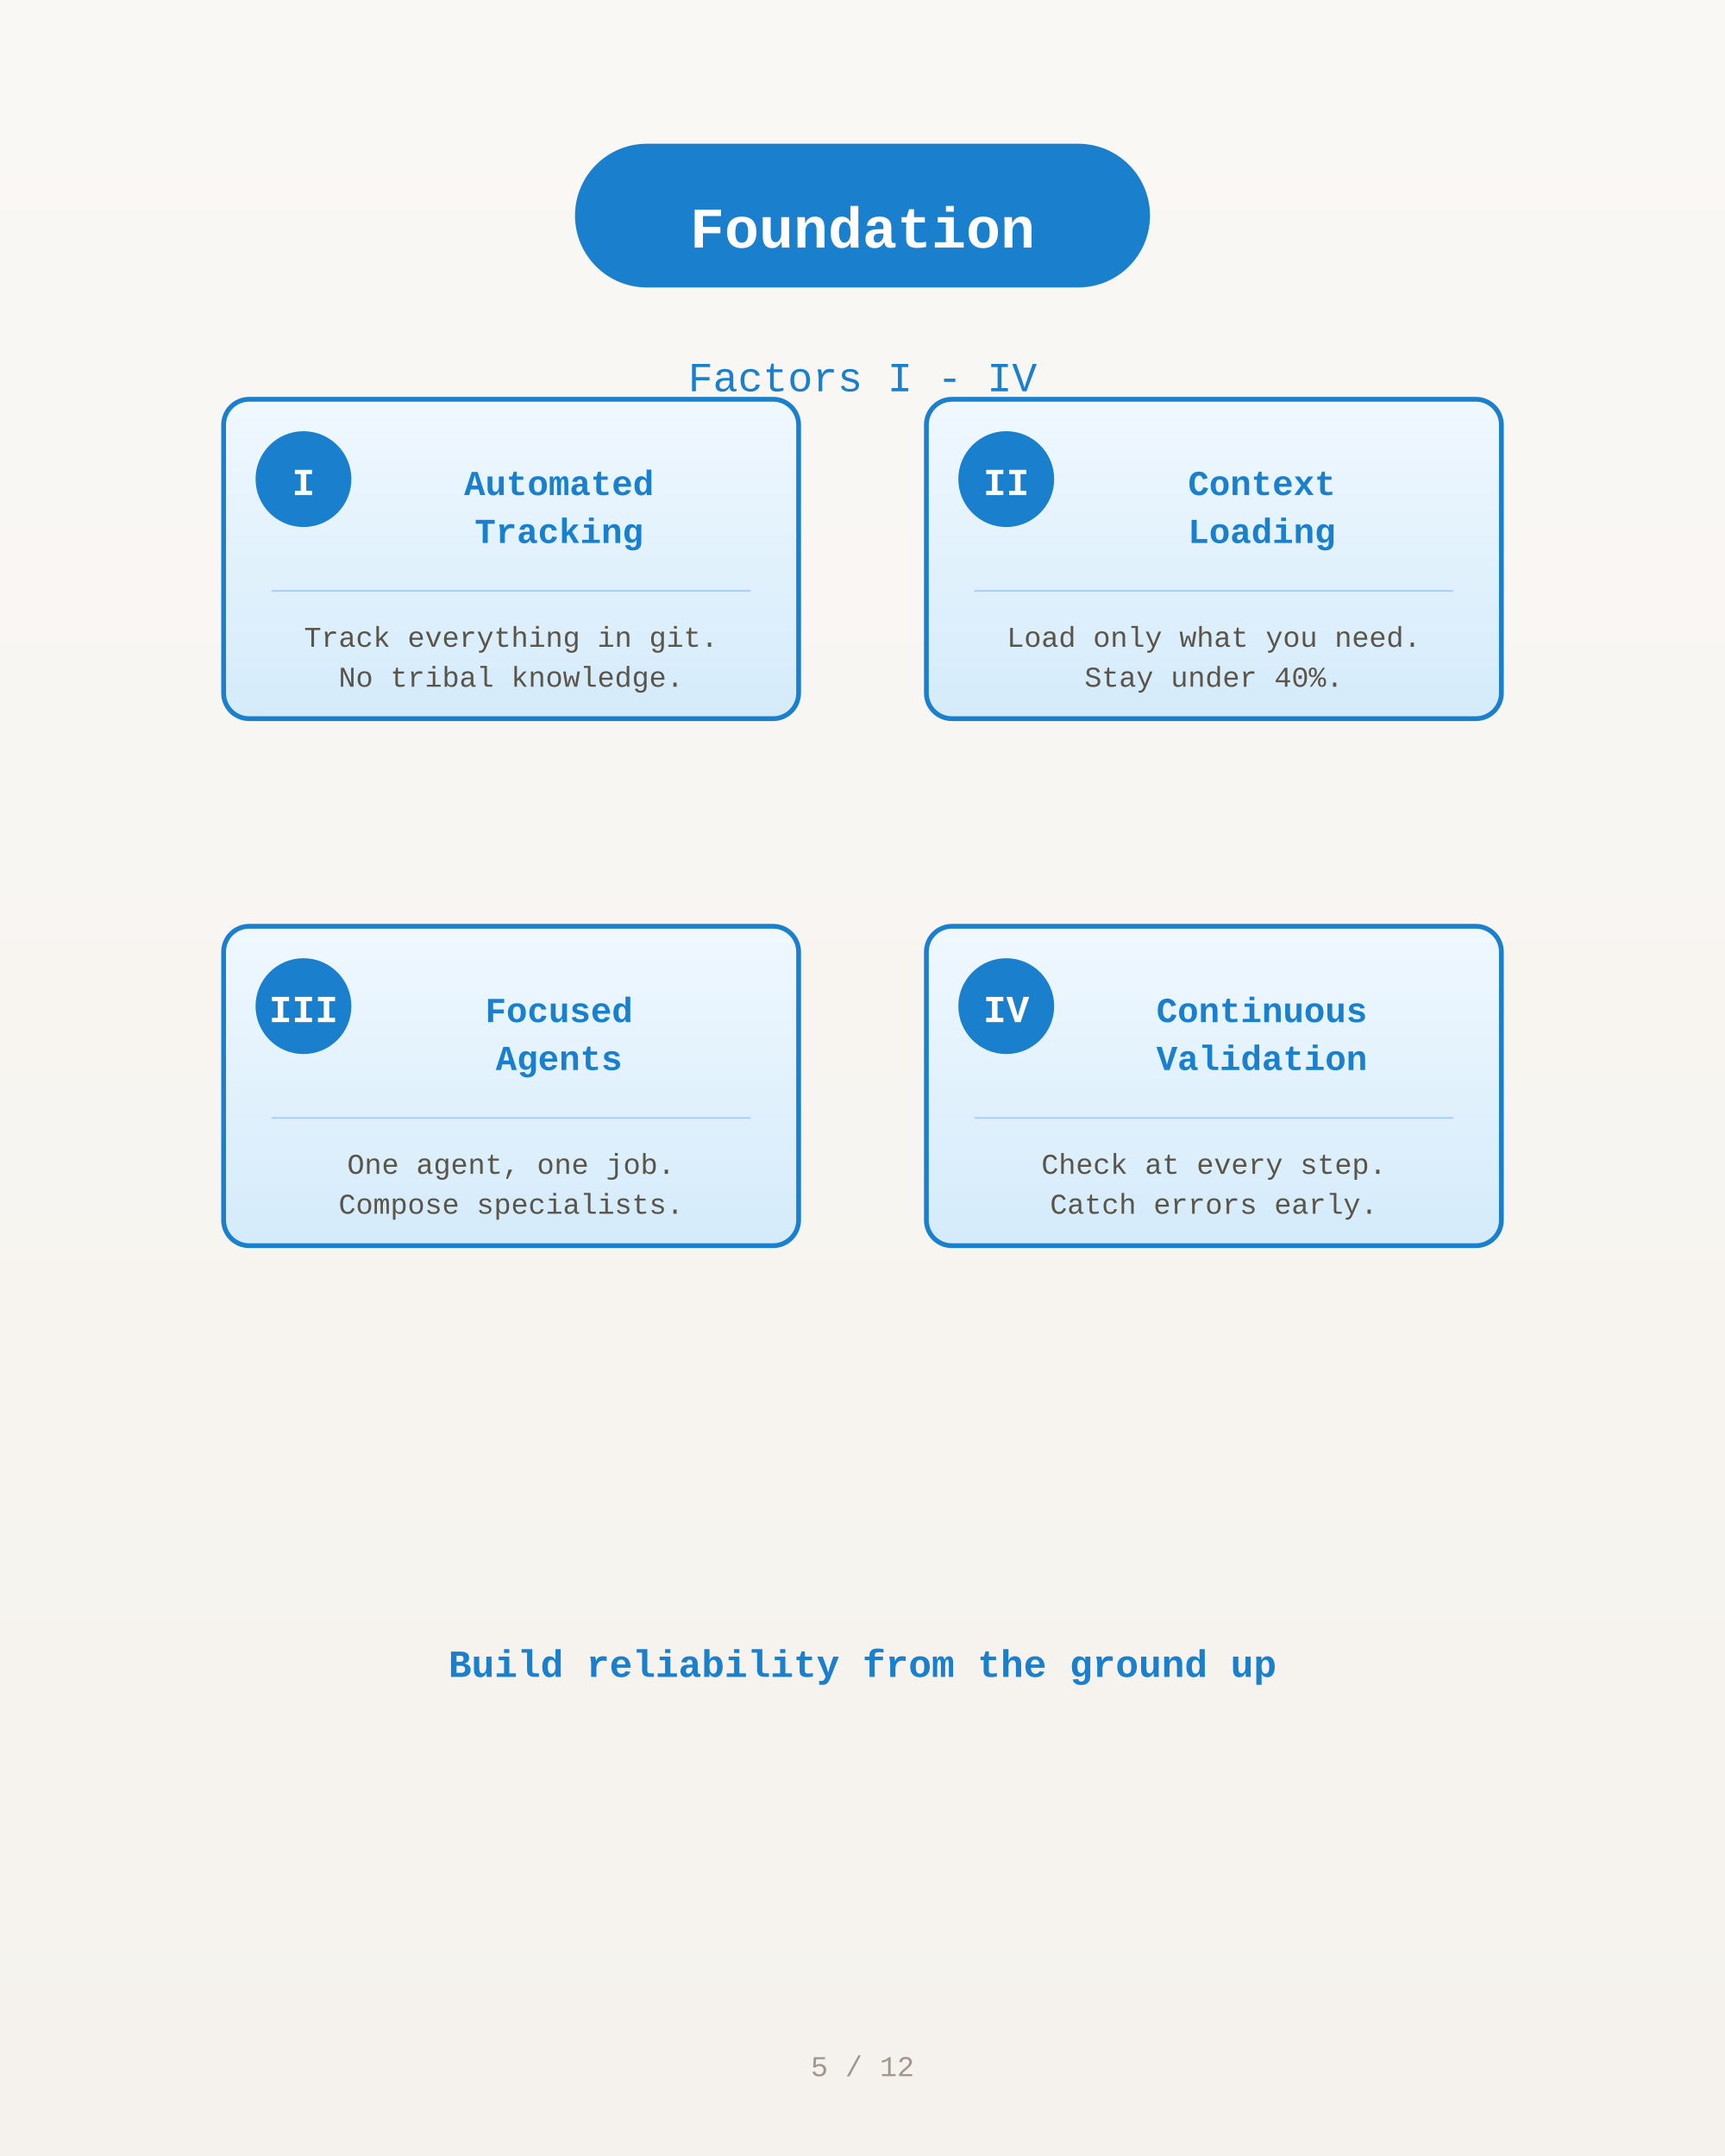
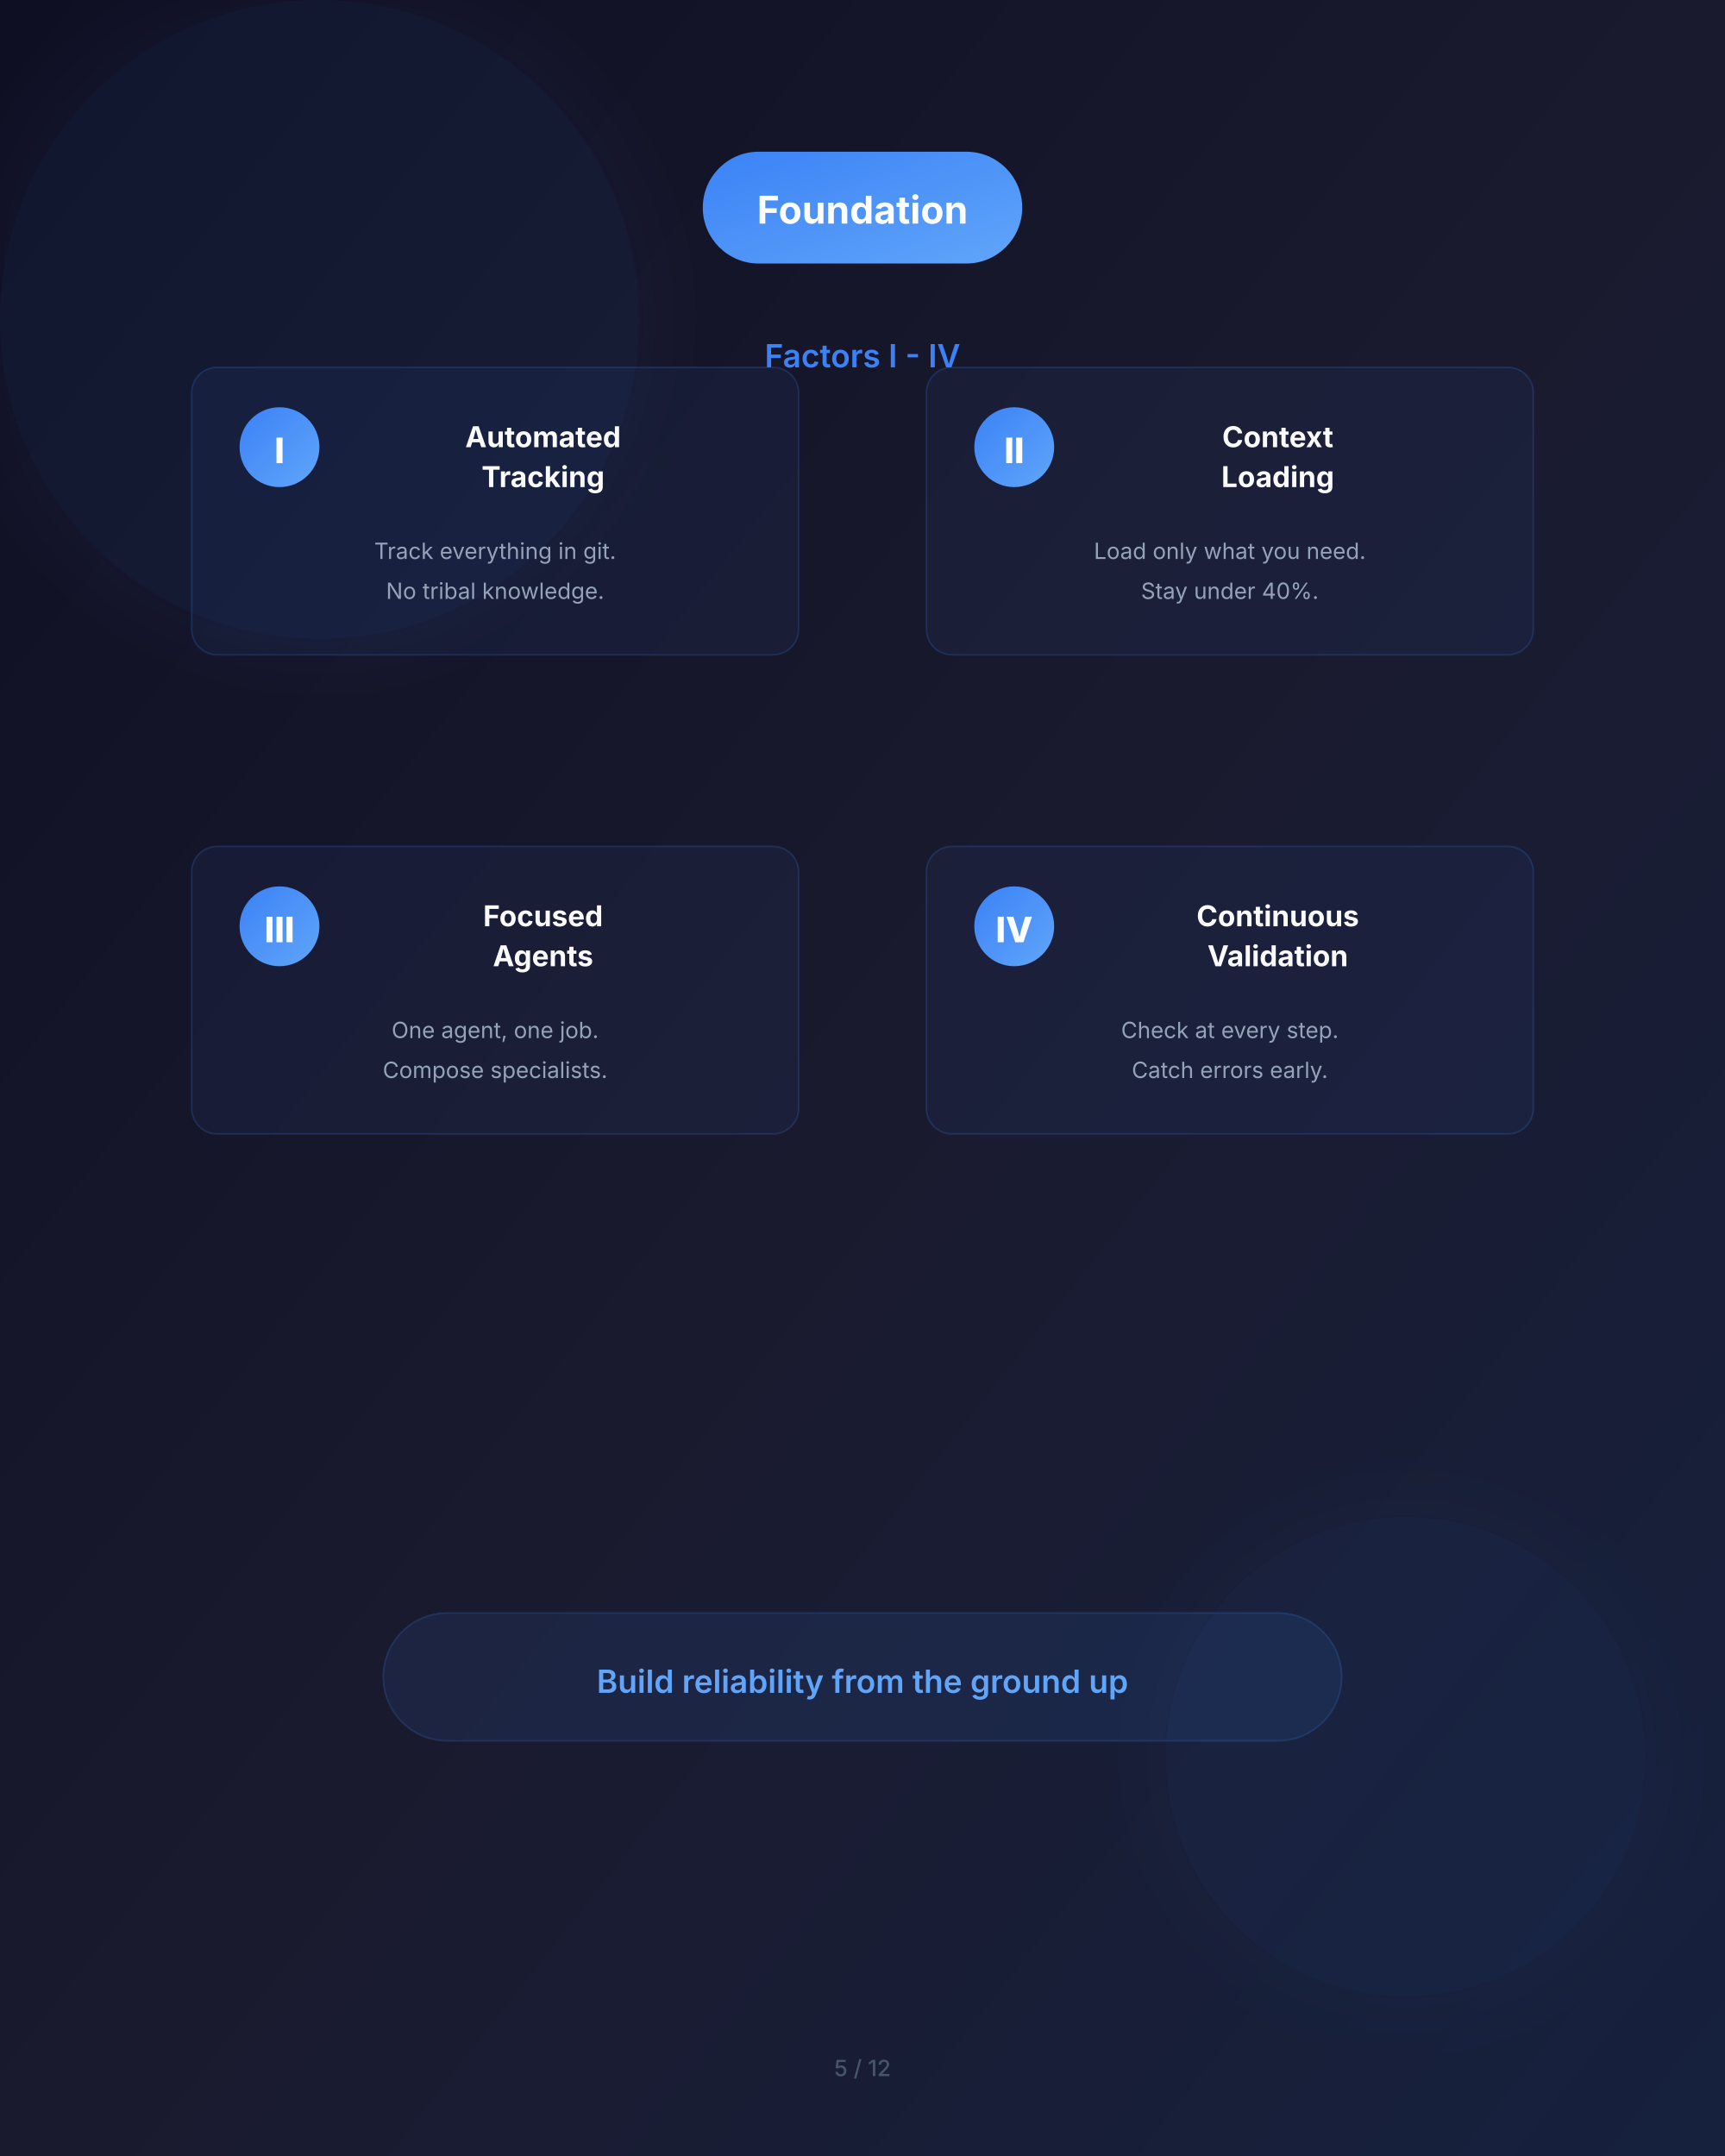
<svg xmlns="http://www.w3.org/2000/svg" viewBox="0 0 1080 1350">
  <defs>
-     <style>
-       text { font-family: 'Space Mono', 'Courier New', Courier, monospace; }
-     </style>
-     <linearGradient id="bg" x1="0%" y1="0%" x2="0%" y2="100%">
-       <stop offset="0%" style="stop-color:#FAF8F5" />
-       <stop offset="100%" style="stop-color:#F5F2ED" />
+     <linearGradient id="darkBg" x1="0%" y1="0%" x2="100%" y2="100%">
+       <stop offset="0%" style="stop-color:#0F0F23" />
+       <stop offset="50%" style="stop-color:#1a1a2e" />
+       <stop offset="100%" style="stop-color:#16213e" />
    </linearGradient>
-     <linearGradient id="card-gradient" x1="0%" y1="0%" x2="0%" y2="100%">
-       <stop offset="0%" style="stop-color:#F0F8FF" />
-       <stop offset="100%" style="stop-color:#D4EBFA" />
+     <linearGradient id="blueGrad" x1="0%" y1="0%" x2="100%" y2="100%">
+       <stop offset="0%" style="stop-color:#3B82F6" />
+       <stop offset="100%" style="stop-color:#60A5FA" />
    </linearGradient>
+     <filter id="glow" x="-50%" y="-50%" width="200%" height="200%">
+       <feGaussianBlur stdDeviation="25" result="coloredBlur" />
+       <feMerge>
+         <feMergeNode in="coloredBlur" />
+         <feMergeNode in="SourceGraphic" />
+       </feMerge>
+     </filter>
  </defs>
-   <rect width="1080" height="1350" fill="url(#bg)" />
-   <g transform="translate(540, 150)">
-     <rect x="-180" y="-60" width="360" height="90" rx="45" fill="#1A7FCC" />
-     <text x="0" y="5" text-anchor="middle" font-size="36" font-weight="700" fill="#FFFFFF">Foundation</text>
+   <rect width="1080" height="1350" fill="url(#darkBg)" />
+   <ellipse cx="200" cy="200" rx="200" ry="200" fill="#3B82F6" opacity="0.06" filter="url(#glow)" />
+   <ellipse cx="880" cy="1100" rx="150" ry="150" fill="#3B82F6" opacity="0.04" filter="url(#glow)" />
+   <g transform="translate(540, 130)">
+     <rect x="-100" y="-35" width="200" height="70" rx="35" fill="url(#blueGrad)" />
+     <text x="0" y="10" text-anchor="middle" font-family="Inter, -apple-system, sans-serif" font-size="24" font-weight="700" fill="#FFFFFF">Foundation</text>
  </g>
-   <text x="540" y="245" text-anchor="middle" font-size="26" fill="#1A7FCC">Factors I - IV</text>
-   <g transform="translate(540, 550)">
-     <g transform="translate(-220, -200)">
-       <rect x="-180" y="-100" width="360" height="200" rx="16" fill="url(#card-gradient)" stroke="#1A7FCC" stroke-width="3" />
-       <circle cx="-130" cy="-50" r="30" fill="#1A7FCC" />
-       <text x="-130" y="-40" text-anchor="middle" font-size="24" font-weight="700" fill="#FFFFFF">I</text>
-       <text x="30" y="-40" text-anchor="middle" font-size="22" font-weight="700" fill="#1A7FCC">Automated</text>
-       <text x="30" y="-10" text-anchor="middle" font-size="22" font-weight="700" fill="#1A7FCC">Tracking</text>
-       <line x1="-150" y1="20" x2="150" y2="20" stroke="#1A7FCC" stroke-width="1" opacity="0.3" />
-       <text x="0" y="55" text-anchor="middle" font-size="18" fill="#5A5449">Track everything in git.</text>
-       <text x="0" y="80" text-anchor="middle" font-size="18" fill="#5A5449">No tribal knowledge.</text>
+   <text x="540" y="230" text-anchor="middle" font-family="Inter, -apple-system, sans-serif" font-size="20" font-weight="600" fill="#3B82F6">Factors I - IV</text>
+   <g transform="translate(540, 520)">
+     <g transform="translate(-230, -200)">
+       <rect x="-190" y="-90" width="380" height="180" rx="16" fill="rgba(59,130,246,0.06)" stroke="rgba(59,130,246,0.2)" stroke-width="1" />
+       <rect x="-160" y="-65" width="50" height="50" rx="25" fill="url(#blueGrad)" />
+       <text x="-135" y="-30" text-anchor="middle" font-family="Inter, -apple-system, sans-serif" font-size="22" font-weight="800" fill="#FFFFFF">I</text>
+       <text x="30" y="-40" text-anchor="middle" font-family="Inter, -apple-system, sans-serif" font-size="18" font-weight="700" fill="#FAFAFA">Automated</text>
+       <text x="30" y="-15" text-anchor="middle" font-family="Inter, -apple-system, sans-serif" font-size="18" font-weight="700" fill="#FAFAFA">Tracking</text>
+       <text x="0" y="30" text-anchor="middle" font-family="Inter, -apple-system, sans-serif" font-size="14" fill="#94A3B8">Track everything in git.</text>
+       <text x="0" y="55" text-anchor="middle" font-family="Inter, -apple-system, sans-serif" font-size="14" fill="#94A3B8">No tribal knowledge.</text>
    </g>
-     <g transform="translate(220, -200)">
-       <rect x="-180" y="-100" width="360" height="200" rx="16" fill="url(#card-gradient)" stroke="#1A7FCC" stroke-width="3" />
-       <circle cx="-130" cy="-50" r="30" fill="#1A7FCC" />
-       <text x="-130" y="-40" text-anchor="middle" font-size="24" font-weight="700" fill="#FFFFFF">II</text>
-       <text x="30" y="-40" text-anchor="middle" font-size="22" font-weight="700" fill="#1A7FCC">Context</text>
-       <text x="30" y="-10" text-anchor="middle" font-size="22" font-weight="700" fill="#1A7FCC">Loading</text>
-       <line x1="-150" y1="20" x2="150" y2="20" stroke="#1A7FCC" stroke-width="1" opacity="0.3" />
-       <text x="0" y="55" text-anchor="middle" font-size="18" fill="#5A5449">Load only what you need.</text>
-       <text x="0" y="80" text-anchor="middle" font-size="18" fill="#5A5449">Stay under 40%.</text>
+     <g transform="translate(230, -200)">
+       <rect x="-190" y="-90" width="380" height="180" rx="16" fill="rgba(59,130,246,0.06)" stroke="rgba(59,130,246,0.2)" stroke-width="1" />
+       <rect x="-160" y="-65" width="50" height="50" rx="25" fill="url(#blueGrad)" />
+       <text x="-135" y="-30" text-anchor="middle" font-family="Inter, -apple-system, sans-serif" font-size="22" font-weight="800" fill="#FFFFFF">II</text>
+       <text x="30" y="-40" text-anchor="middle" font-family="Inter, -apple-system, sans-serif" font-size="18" font-weight="700" fill="#FAFAFA">Context</text>
+       <text x="30" y="-15" text-anchor="middle" font-family="Inter, -apple-system, sans-serif" font-size="18" font-weight="700" fill="#FAFAFA">Loading</text>
+       <text x="0" y="30" text-anchor="middle" font-family="Inter, -apple-system, sans-serif" font-size="14" fill="#94A3B8">Load only what you need.</text>
+       <text x="0" y="55" text-anchor="middle" font-family="Inter, -apple-system, sans-serif" font-size="14" fill="#94A3B8">Stay under 40%.</text>
    </g>
-     <g transform="translate(-220, 130)">
-       <rect x="-180" y="-100" width="360" height="200" rx="16" fill="url(#card-gradient)" stroke="#1A7FCC" stroke-width="3" />
-       <circle cx="-130" cy="-50" r="30" fill="#1A7FCC" />
-       <text x="-130" y="-40" text-anchor="middle" font-size="24" font-weight="700" fill="#FFFFFF">III</text>
-       <text x="30" y="-40" text-anchor="middle" font-size="22" font-weight="700" fill="#1A7FCC">Focused</text>
-       <text x="30" y="-10" text-anchor="middle" font-size="22" font-weight="700" fill="#1A7FCC">Agents</text>
-       <line x1="-150" y1="20" x2="150" y2="20" stroke="#1A7FCC" stroke-width="1" opacity="0.3" />
-       <text x="0" y="55" text-anchor="middle" font-size="18" fill="#5A5449">One agent, one job.</text>
-       <text x="0" y="80" text-anchor="middle" font-size="18" fill="#5A5449">Compose specialists.</text>
+     <g transform="translate(-230, 100)">
+       <rect x="-190" y="-90" width="380" height="180" rx="16" fill="rgba(59,130,246,0.06)" stroke="rgba(59,130,246,0.2)" stroke-width="1" />
+       <rect x="-160" y="-65" width="50" height="50" rx="25" fill="url(#blueGrad)" />
+       <text x="-135" y="-30" text-anchor="middle" font-family="Inter, -apple-system, sans-serif" font-size="22" font-weight="800" fill="#FFFFFF">III</text>
+       <text x="30" y="-40" text-anchor="middle" font-family="Inter, -apple-system, sans-serif" font-size="18" font-weight="700" fill="#FAFAFA">Focused</text>
+       <text x="30" y="-15" text-anchor="middle" font-family="Inter, -apple-system, sans-serif" font-size="18" font-weight="700" fill="#FAFAFA">Agents</text>
+       <text x="0" y="30" text-anchor="middle" font-family="Inter, -apple-system, sans-serif" font-size="14" fill="#94A3B8">One agent, one job.</text>
+       <text x="0" y="55" text-anchor="middle" font-family="Inter, -apple-system, sans-serif" font-size="14" fill="#94A3B8">Compose specialists.</text>
    </g>
-     <g transform="translate(220, 130)">
-       <rect x="-180" y="-100" width="360" height="200" rx="16" fill="url(#card-gradient)" stroke="#1A7FCC" stroke-width="3" />
-       <circle cx="-130" cy="-50" r="30" fill="#1A7FCC" />
-       <text x="-130" y="-40" text-anchor="middle" font-size="24" font-weight="700" fill="#FFFFFF">IV</text>
-       <text x="30" y="-40" text-anchor="middle" font-size="22" font-weight="700" fill="#1A7FCC">Continuous</text>
-       <text x="30" y="-10" text-anchor="middle" font-size="22" font-weight="700" fill="#1A7FCC">Validation</text>
-       <line x1="-150" y1="20" x2="150" y2="20" stroke="#1A7FCC" stroke-width="1" opacity="0.3" />
-       <text x="0" y="55" text-anchor="middle" font-size="18" fill="#5A5449">Check at every step.</text>
-       <text x="0" y="80" text-anchor="middle" font-size="18" fill="#5A5449">Catch errors early.</text>
+     <g transform="translate(230, 100)">
+       <rect x="-190" y="-90" width="380" height="180" rx="16" fill="rgba(59,130,246,0.06)" stroke="rgba(59,130,246,0.2)" stroke-width="1" />
+       <rect x="-160" y="-65" width="50" height="50" rx="25" fill="url(#blueGrad)" />
+       <text x="-135" y="-30" text-anchor="middle" font-family="Inter, -apple-system, sans-serif" font-size="22" font-weight="800" fill="#FFFFFF">IV</text>
+       <text x="30" y="-40" text-anchor="middle" font-family="Inter, -apple-system, sans-serif" font-size="18" font-weight="700" fill="#FAFAFA">Continuous</text>
+       <text x="30" y="-15" text-anchor="middle" font-family="Inter, -apple-system, sans-serif" font-size="18" font-weight="700" fill="#FAFAFA">Validation</text>
+       <text x="0" y="30" text-anchor="middle" font-family="Inter, -apple-system, sans-serif" font-size="14" fill="#94A3B8">Check at every step.</text>
+       <text x="0" y="55" text-anchor="middle" font-family="Inter, -apple-system, sans-serif" font-size="14" fill="#94A3B8">Catch errors early.</text>
    </g>
  </g>
  <g transform="translate(540, 1050)">
-     <text x="0" y="0" text-anchor="middle" font-size="24" font-weight="600" fill="#1A7FCC">
+     <rect x="-300" y="-40" width="600" height="80" rx="40" fill="rgba(59,130,246,0.1)" stroke="rgba(59,130,246,0.2)" stroke-width="1" />
+     <text x="0" y="10" text-anchor="middle" font-family="Inter, -apple-system, sans-serif" font-size="20" font-weight="600" fill="#60A5FA">
      Build reliability from the ground up
    </text>
  </g>
-   <text x="540" y="1300" text-anchor="middle" font-size="18" fill="#A0978B">5 / 12</text>
+   <text x="540" y="1300" text-anchor="middle" font-family="Inter, -apple-system, sans-serif" font-size="14" font-weight="500" fill="#475569">5 / 12</text>
</svg>
